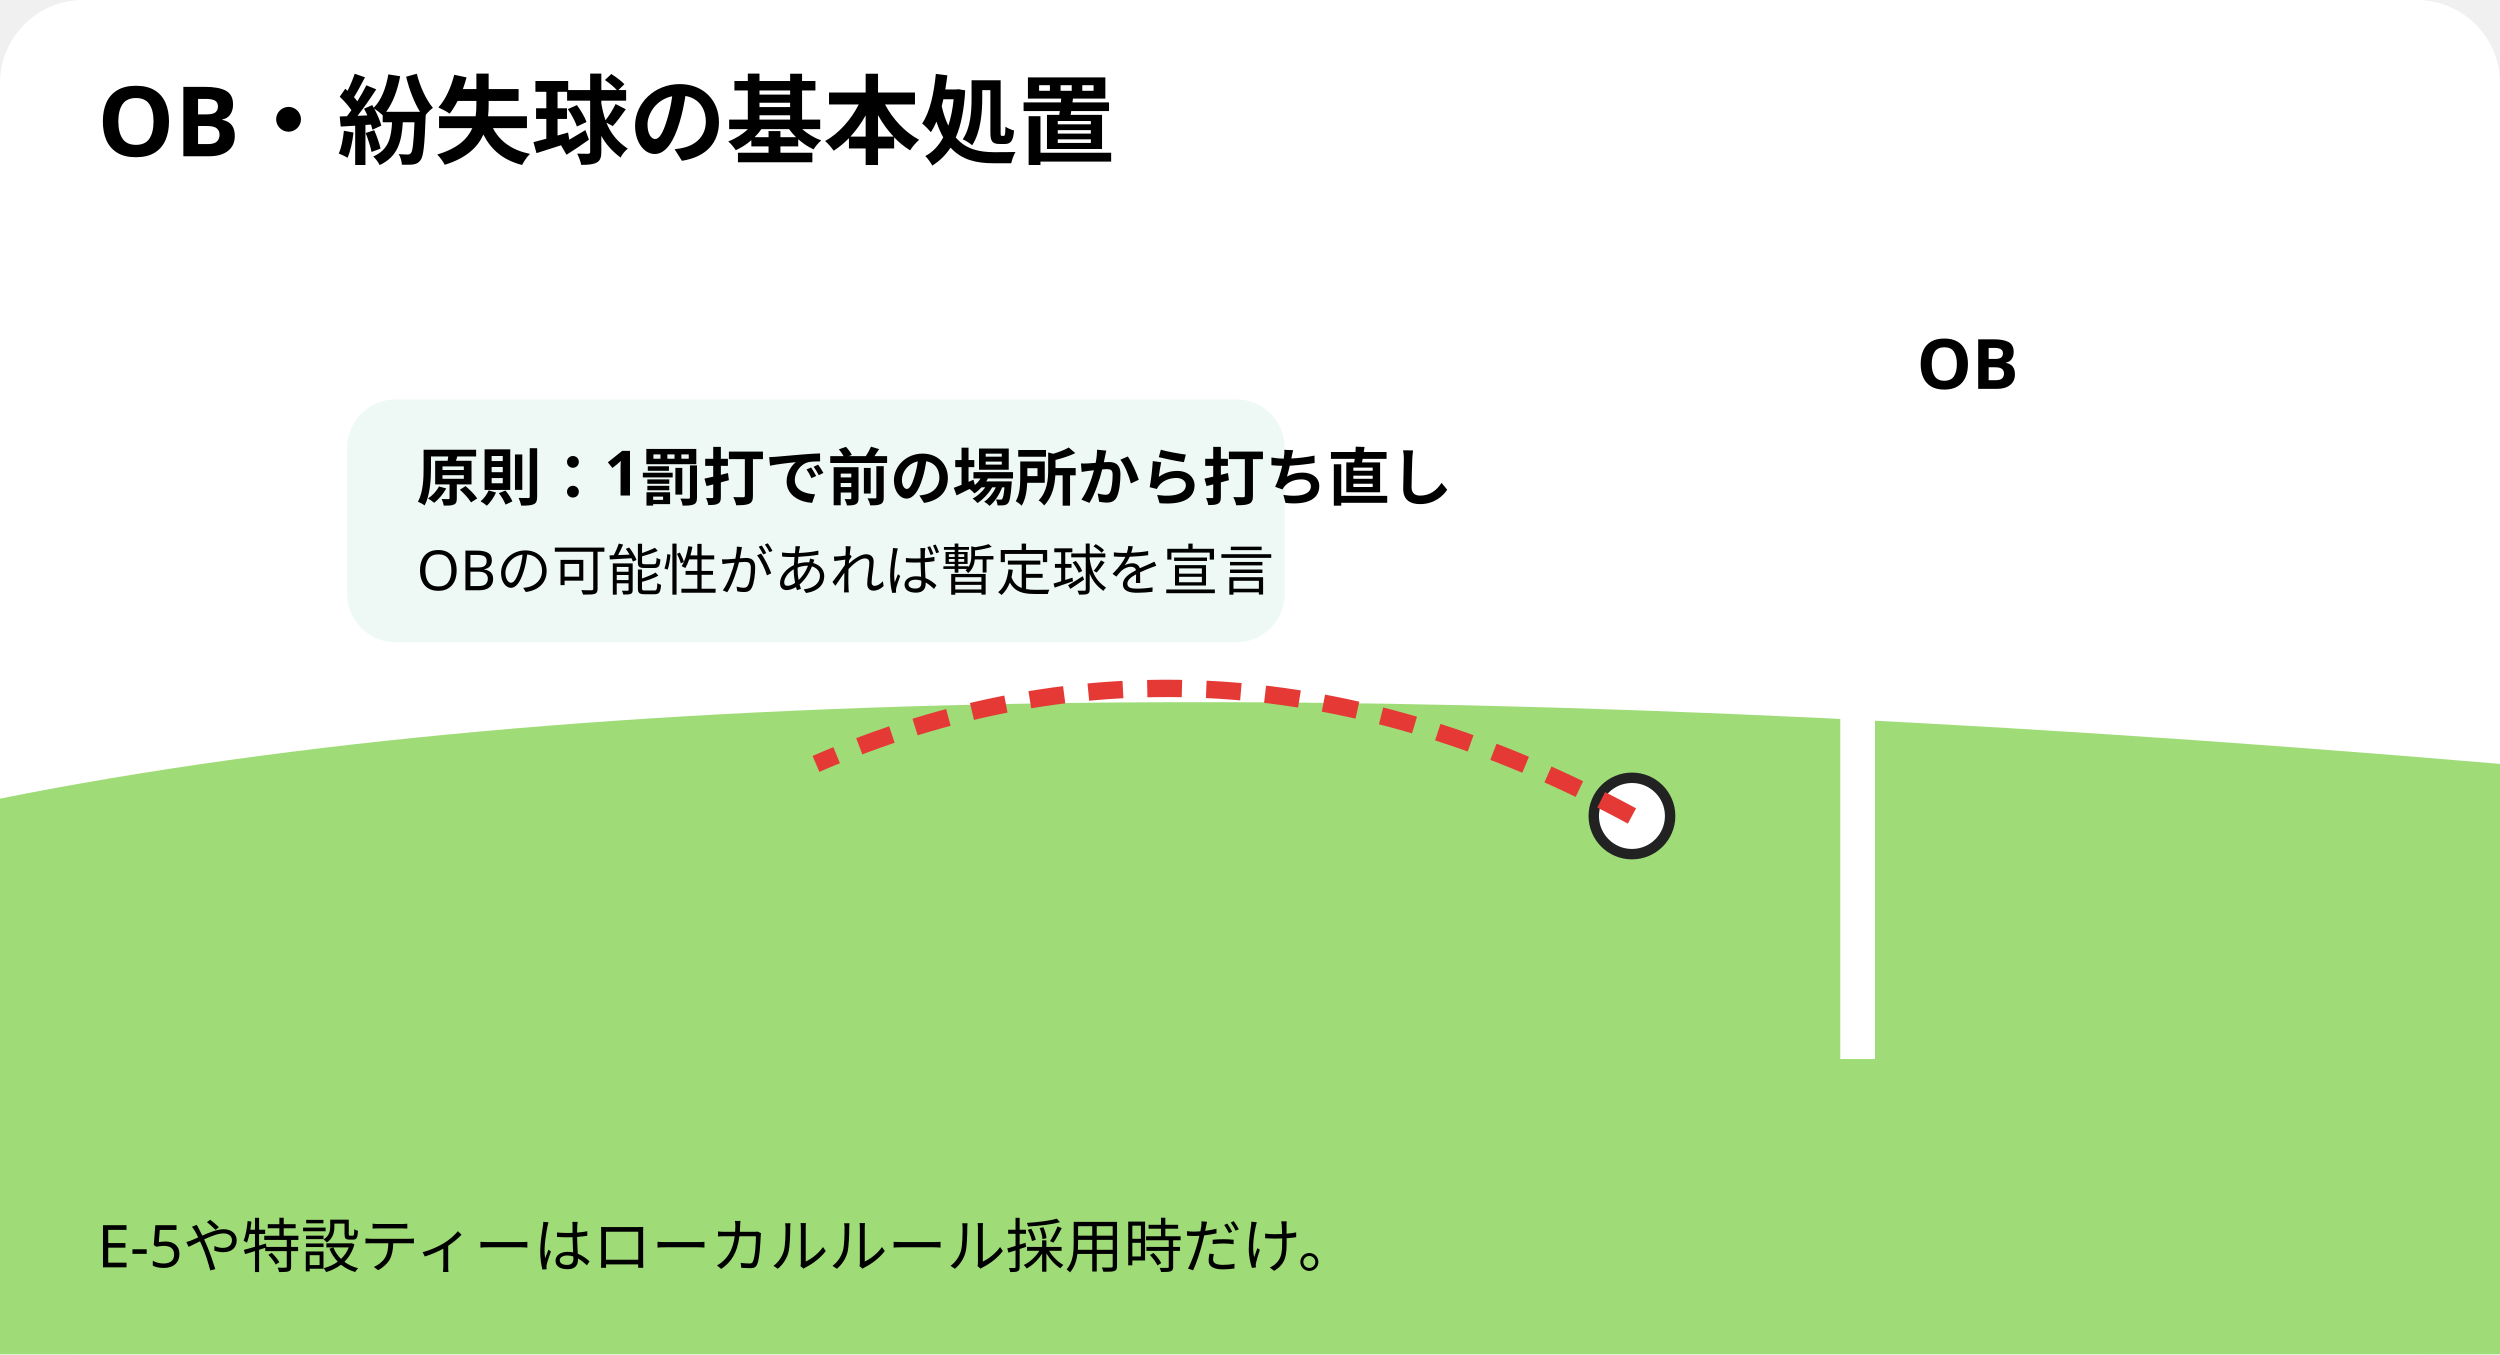
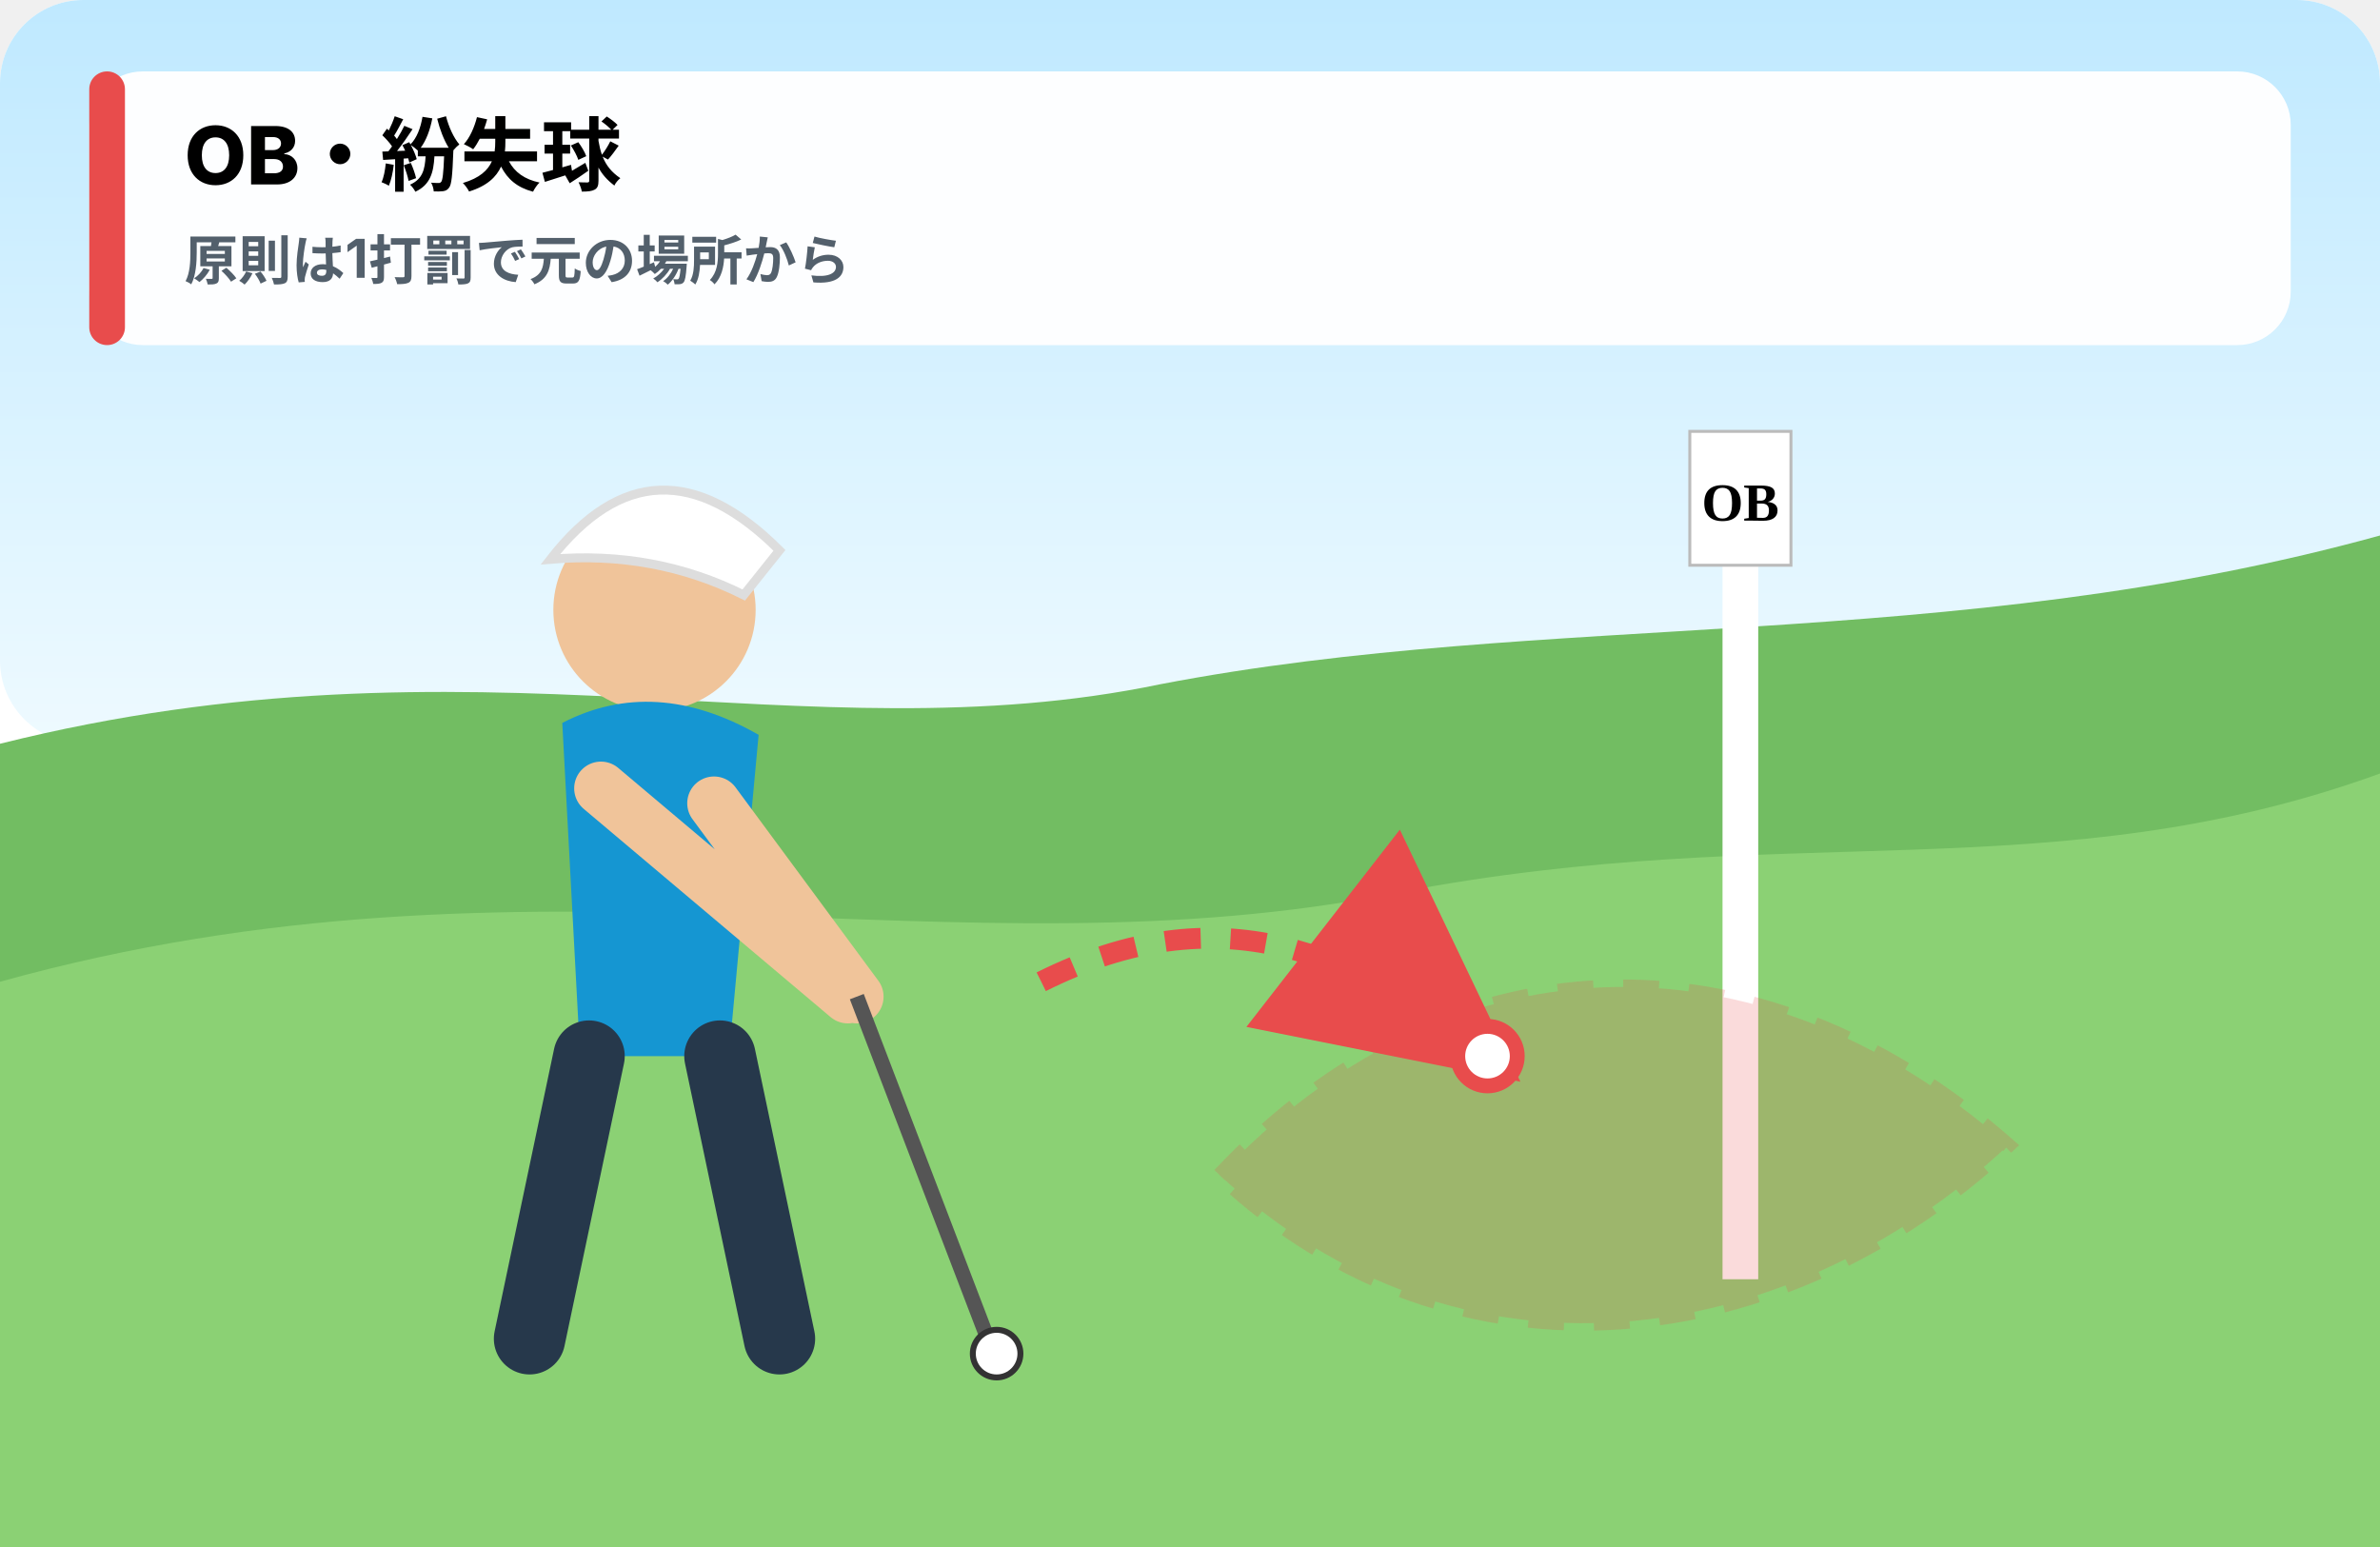
- <svg xmlns="http://www.w3.org/2000/svg" viewBox="0 0 720 390">
-   <rect width="720" height="390" rx="24" fill="#fff" />
-   <text x="28" y="45" font-family="sans-serif" font-size="28" font-weight="700">OB・紛失球の基本処置</text>
-   <path d="M0 230Q250 180 720 220V390H0Z" fill="#9fdc78" />
-   <line x1="535" y1="85" x2="535" y2="305" stroke="#fff" stroke-width="10" />
-   <text x="552" y="112" font-family="sans-serif" font-size="20" font-weight="700">OB</text>
-   <circle cx="470" cy="235" r="11" fill="#fff" stroke="#222" stroke-width="3" />
-   <path d="M470 235Q350 170 235 220" fill="none" stroke="#e53935" stroke-width="5" stroke-dasharray="10 7" />
-   <rect x="100" y="115" width="270" height="70" rx="14" fill="#eef9f5" />
-   <text x="120" y="144" font-family="sans-serif" font-size="18" font-weight="700">原則：1罰打で前の場所から打ち直し</text>
-   <text x="120" y="170" font-family="sans-serif" font-size="16">OBの可能性があれば暫定球を宣言</text>
-   <text x="28" y="365" font-family="sans-serif" font-size="17">E-5や特設ティーはローカルルール採用時だけ。</text>
+ <svg xmlns="http://www.w3.org/2000/svg" viewBox="0 0 800 520">
+   <defs>
+     <linearGradient id="sky" x2="0" y2="1">
+       <stop stop-color="#bfe9ff" />
+       <stop offset="1" stop-color="#eefaff" />
+     </linearGradient>
+     <marker id="a" markerWidth="12" markerHeight="12" refX="10" refY="6" orient="auto">
+       <path d="M0 0L12 6L0 12Z" fill="#e84c4c" />
+     </marker>
+   </defs>
+   <rect width="800" height="520" rx="28" fill="#fff" />
+   <rect width="800" height="250" rx="28" fill="url(#sky)" />
+   <path d="M0 250C160 210 270 255 390 230C520 205 655 220 800 180V520H0Z" fill="#72bd62" />
+   <path d="M0 330C180 280 320 330 470 300C600 275 690 300 800 260V520H0Z" fill="#8bd174" />
+   <line x1="585" y1="160" x2="585" y2="430" stroke="#fff" stroke-width="12" />
+   <rect x="568" y="145" width="34" height="45" fill="#fff" stroke="#bbb" />
+   <text x="585" y="175" text-anchor="middle" font-size="18" font-weight="800">OB</text>
+   <path d="M410 395C485 315 590 310 675 385C600 455 490 470 410 395Z" fill="#e84c4c" opacity=".2" stroke="#e84c4c" stroke-width="5" stroke-dasharray="12 10" />
+   <g transform="translate(220 205)">
+     <circle r="34" fill="#f0c49a" />
+     <path d="M-35-17Q0-62 42-20L30-5Q0-20-35-17Z" fill="#fff" stroke="#ddd" stroke-width="3" />
+     <path d="M-31 38Q0 22 35 42L25 150H-25Z" fill="#1596d2" />
+     <path d="M-22 150L-42 245M22 150L42 245" stroke="#26384b" stroke-width="24" stroke-linecap="round" />
+     <path d="M-18 60L65 130M20 65L68 130" stroke="#f0c49a" stroke-width="18" stroke-linecap="round" />
+     <line x1="68" y1="130" x2="112" y2="245" stroke="#555" stroke-width="5" />
+     <circle cx="115" cy="250" r="8" fill="#fff" stroke="#333" stroke-width="2" />
+   </g>
+   <path d="M350 330C410 300 455 320 500 355" fill="none" stroke="#e84c4c" stroke-width="7" stroke-dasharray="12 10" marker-end="url(#a)" />
+   <rect x="30" y="24" width="740" height="92" rx="18" fill="#fff" opacity=".96" />
+   <rect x="30" y="24" width="12" height="92" rx="6" fill="#e84c4c" />
+   <text x="62" y="62" font-family="-apple-system,Noto Sans JP,sans-serif" font-size="27" font-weight="800">OB・紛失球</text>
+   <text x="62" y="94" font-family="-apple-system,Noto Sans JP,sans-serif" font-size="18" font-weight="700" fill="#53606c">原則は1打罰で元の場所から</text>
+   <circle cx="500" cy="355" r="10" fill="#fff" stroke="#e84c4c" stroke-width="5" />
</svg>
